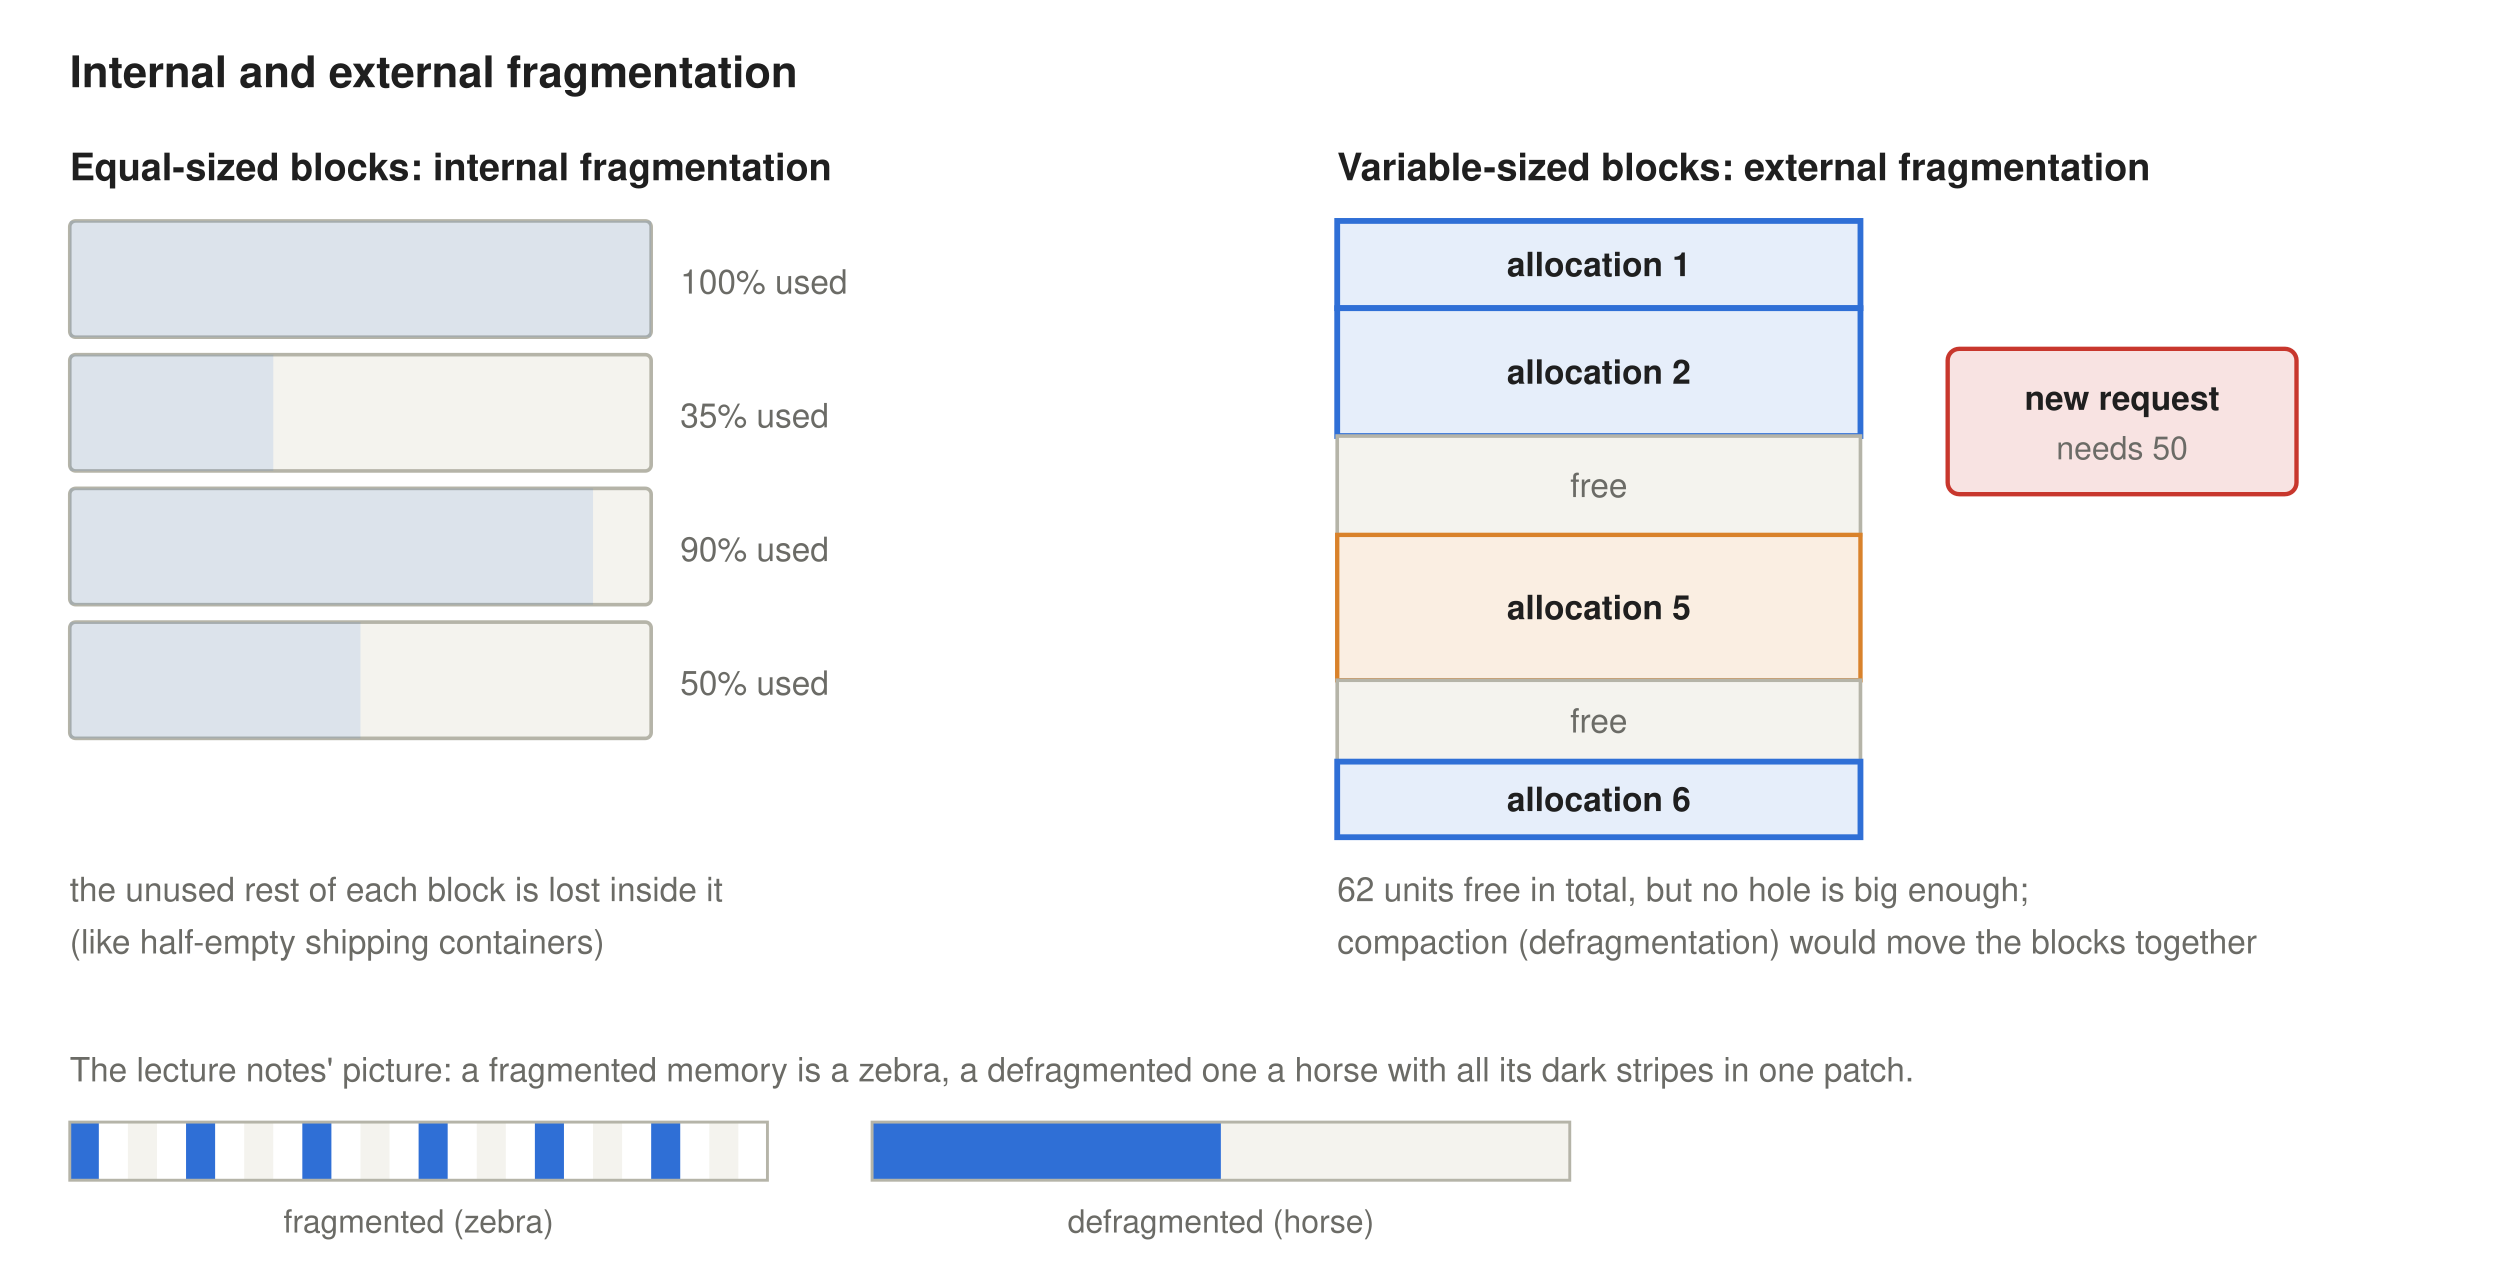
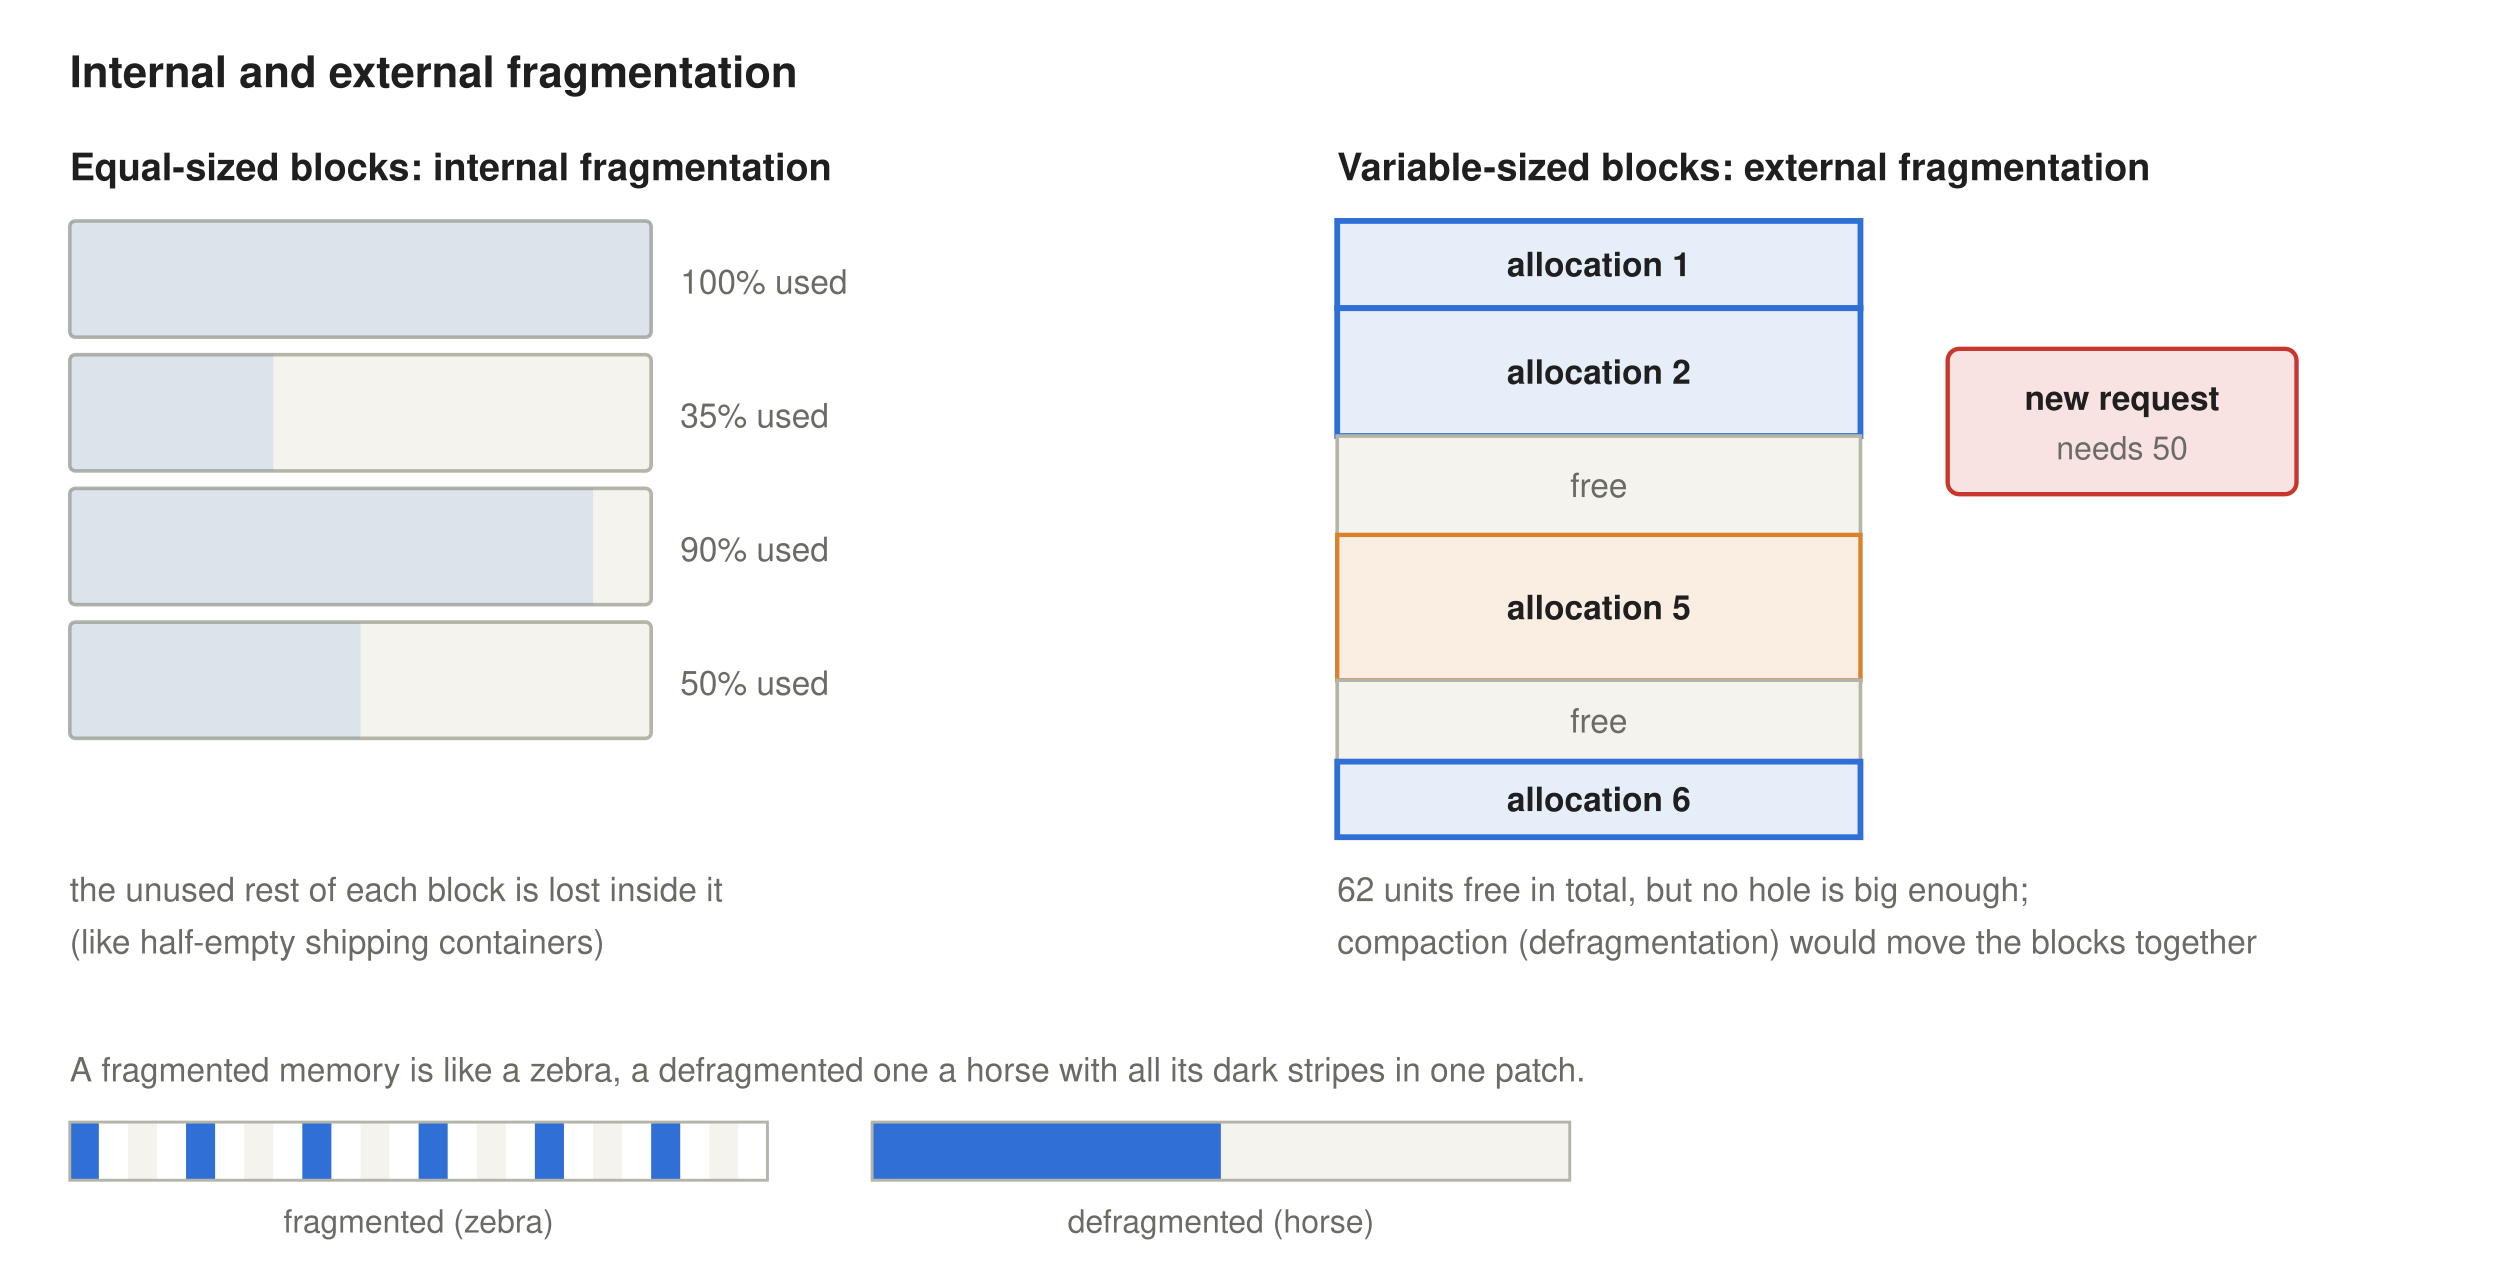
<svg xmlns="http://www.w3.org/2000/svg" viewBox="0 0 860 440" width="860" height="440" role="img" aria-label="Internal and external fragmentation">
  <style>
  .ink{fill:#1f1f1f}.quiet{fill:#6b6b66}.edge{stroke:#b5b4a8}.edgef{fill:#b5b4a8}
  .grid{stroke:#e3e2da}.acc{stroke:#2f6fd6}.accf{fill:#2f6fd6;fill-opacity:.12}.acct{fill:#2f6fd6}
  .c2{fill:#d9822b}.c2s{stroke:#d9822b}.c2f{fill:#d9822b;fill-opacity:.14}.tint{fill:#f4f3ee}
  .bad{fill:#c8372d}.bads{stroke:#c8372d}.badf{fill:#c8372d;fill-opacity:.14}
  text{font-family:-apple-system,BlinkMacSystemFont,'Segoe UI',Helvetica,Arial,sans-serif}
  @media (prefers-color-scheme: dark){
    .ink{fill:#e8e8e3}.quiet{fill:#a3a39c}.edge{stroke:#6f6e66}.edgef{fill:#6f6e66}
    .grid{stroke:#3a3a35}.acc{stroke:#5b93ef}.accf{fill:#5b93ef;fill-opacity:.18}.acct{fill:#7aa9f5}
    .c2{fill:#eb9a4b}.c2s{stroke:#eb9a4b}.c2f{fill:#eb9a4b;fill-opacity:.2}.tint{fill:#22221f}
    .bad{fill:#ff7b70}.bads{stroke:#ff7b70}.badf{fill:#ff7b70;fill-opacity:.2}
  }
</style>
  <text x="24" y="30" font-size="15" font-weight="600" class="ink" text-anchor="start">Internal and external fragmentation</text>
  <text x="24" y="62" font-size="13" font-weight="600" class="ink" text-anchor="start">Equal-sized blocks: internal fragmentation</text>
  <rect x="24" y="76" width="200" height="40" rx="2" class="tint" />
  <rect x="24" y="76" width="200" height="40" rx="2" fill="none" class="edge" stroke-width="1.25" />
  <rect x="24" y="76" width="200" height="40" class="accf" />
  <text x="234" y="101" font-size="11.5" font-weight="400" class="quiet" text-anchor="start">100% used</text>
  <rect x="24" y="122" width="200" height="40" rx="2" class="tint" />
  <rect x="24" y="122" width="200" height="40" rx="2" fill="none" class="edge" stroke-width="1.25" />
  <rect x="24" y="122" width="70" height="40" class="accf" />
  <text x="234" y="147" font-size="11.5" font-weight="400" class="quiet" text-anchor="start">35% used</text>
  <rect x="24" y="168" width="200" height="40" rx="2" class="tint" />
  <rect x="24" y="168" width="200" height="40" rx="2" fill="none" class="edge" stroke-width="1.25" />
  <rect x="24" y="168" width="180" height="40" class="accf" />
  <text x="234" y="193" font-size="11.5" font-weight="400" class="quiet" text-anchor="start">90% used</text>
  <rect x="24" y="214" width="200" height="40" rx="2" class="tint" />
  <rect x="24" y="214" width="200" height="40" rx="2" fill="none" class="edge" stroke-width="1.25" />
  <rect x="24" y="214" width="100" height="40" class="accf" />
  <text x="234" y="239" font-size="11.5" font-weight="400" class="quiet" text-anchor="start">50% used</text>
  <text x="24" y="310" font-size="11.5" font-weight="400" class="quiet" text-anchor="start">the unused rest of each block is lost inside it</text>
  <text x="24" y="328" font-size="11.5" font-weight="400" class="quiet" text-anchor="start">(like half-empty shipping containers)</text>
  <text x="460" y="62" font-size="13" font-weight="600" class="ink" text-anchor="start">Variable-sized blocks: external fragmentation</text>
  <rect x="460" y="76" width="180" height="30" rx="0" class="accf" />
  <rect x="460" y="76" width="180" height="30" rx="0" fill="none" class="acc" stroke-width="2" />
  <text x="550" y="95.0" font-size="11.5" font-weight="600" class="ink" text-anchor="middle">allocation 1</text>
  <rect x="460" y="106" width="180" height="44" rx="0" class="accf" />
  <rect x="460" y="106" width="180" height="44" rx="0" fill="none" class="acc" stroke-width="2" />
  <text x="550" y="132.0" font-size="11.5" font-weight="600" class="ink" text-anchor="middle">allocation 2</text>
  <rect x="460" y="150" width="180" height="34" rx="0" class="tint" />
  <rect x="460" y="150" width="180" height="34" rx="0" fill="none" class="edge" stroke-width="1.25" />
  <text x="550" y="171.0" font-size="11.5" font-weight="400" class="quiet" text-anchor="middle">free</text>
  <rect x="460" y="184" width="180" height="50" rx="0" class="c2f" />
  <rect x="460" y="184" width="180" height="50" rx="0" fill="none" class="c2s" stroke-width="1.5" />
  <text x="550" y="213.0" font-size="11.5" font-weight="600" class="ink" text-anchor="middle">allocation 5</text>
  <rect x="460" y="234" width="180" height="28" rx="0" class="tint" />
  <rect x="460" y="234" width="180" height="28" rx="0" fill="none" class="edge" stroke-width="1.25" />
  <text x="550" y="252.0" font-size="11.5" font-weight="400" class="quiet" text-anchor="middle">free</text>
  <rect x="460" y="262" width="180" height="26" rx="0" class="accf" />
  <rect x="460" y="262" width="180" height="26" rx="0" fill="none" class="acc" stroke-width="2" />
  <text x="550" y="279.0" font-size="11.5" font-weight="600" class="ink" text-anchor="middle">allocation 6</text>
  <rect x="670" y="120" width="120" height="50" rx="4" class="badf" />
  <rect x="670" y="120" width="120" height="50" rx="4" fill="none" class="bads" stroke-width="1.5" />
  <text x="730" y="141" font-size="11.5" font-weight="600" class="ink" text-anchor="middle">new request</text>
  <text x="730" y="158" font-size="11" font-weight="400" class="quiet" text-anchor="middle">needs 50</text>
  <text x="460" y="310" font-size="11.5" font-weight="400" class="quiet" text-anchor="start">62 units free in total, but no hole is big enough;</text>
  <text x="460" y="328" font-size="11.5" font-weight="400" class="quiet" text-anchor="start">compaction (defragmentation) would move the blocks together</text>
-   <text x="24" y="372" font-size="11.5" font-weight="400" class="quiet" text-anchor="start">The lecture notes' picture: a fragmented memory is a zebra, a defragmented one a horse with all its dark stripes in one patch.</text>
+   <text x="24" y="372" font-size="11.5" font-weight="400" class="quiet" text-anchor="start">A fragmented memory is like a zebra, a defragmented one a horse with all its dark stripes in one patch.</text>
  <rect x="24" y="386" width="10" height="20" class="acct" />
  <rect x="44" y="386" width="10" height="20" class="tint" />
  <rect x="64" y="386" width="10" height="20" class="acct" />
  <rect x="84" y="386" width="10" height="20" class="tint" />
  <rect x="104" y="386" width="10" height="20" class="acct" />
  <rect x="124" y="386" width="10" height="20" class="tint" />
  <rect x="144" y="386" width="10" height="20" class="acct" />
  <rect x="164" y="386" width="10" height="20" class="tint" />
  <rect x="184" y="386" width="10" height="20" class="acct" />
  <rect x="204" y="386" width="10" height="20" class="tint" />
  <rect x="224" y="386" width="10" height="20" class="acct" />
  <rect x="244" y="386" width="10" height="20" class="tint" />
  <rect x="300" y="386" width="120" height="20" class="acct" />
  <rect x="420" y="386" width="120" height="20" class="tint" />
  <rect x="300" y="386" width="240" height="20" fill="none" class="edge" />
  <rect x="24" y="386" width="240" height="20" fill="none" class="edge" />
  <text x="144" y="424" font-size="11" font-weight="400" class="quiet" text-anchor="middle">fragmented (zebra)</text>
  <text x="420" y="424" font-size="11" font-weight="400" class="quiet" text-anchor="middle">defragmented (horse)</text>
</svg>
